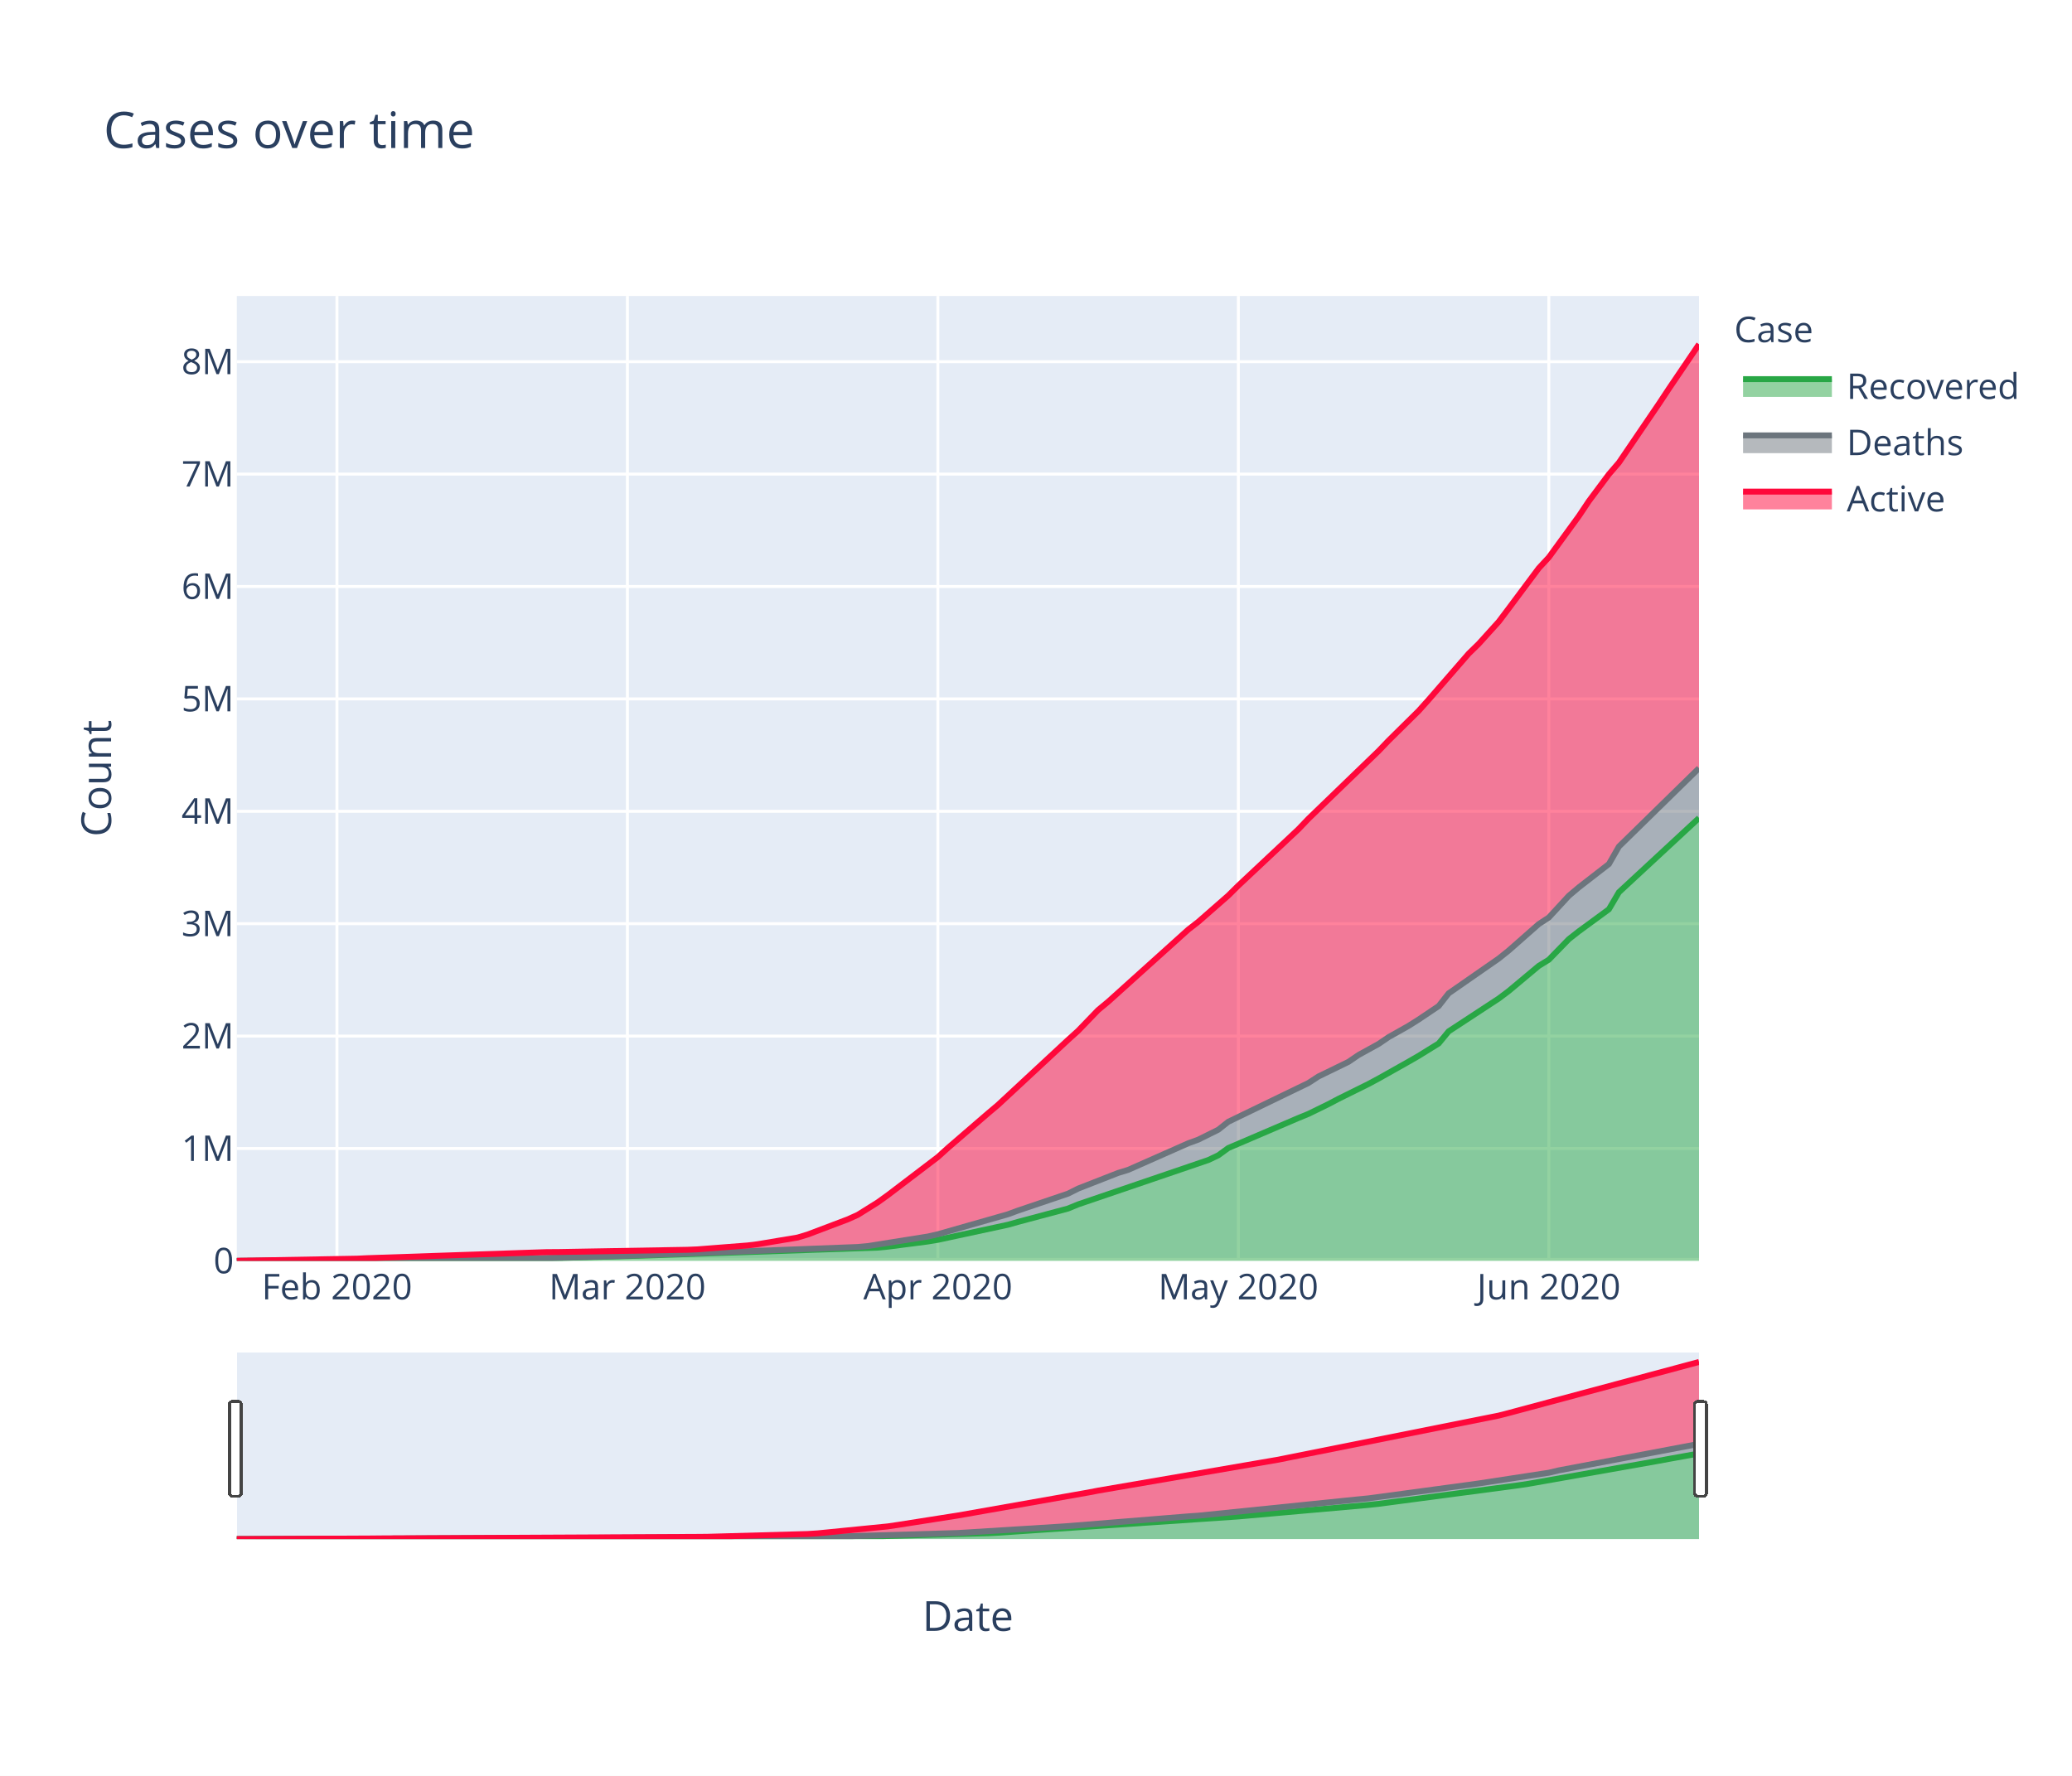
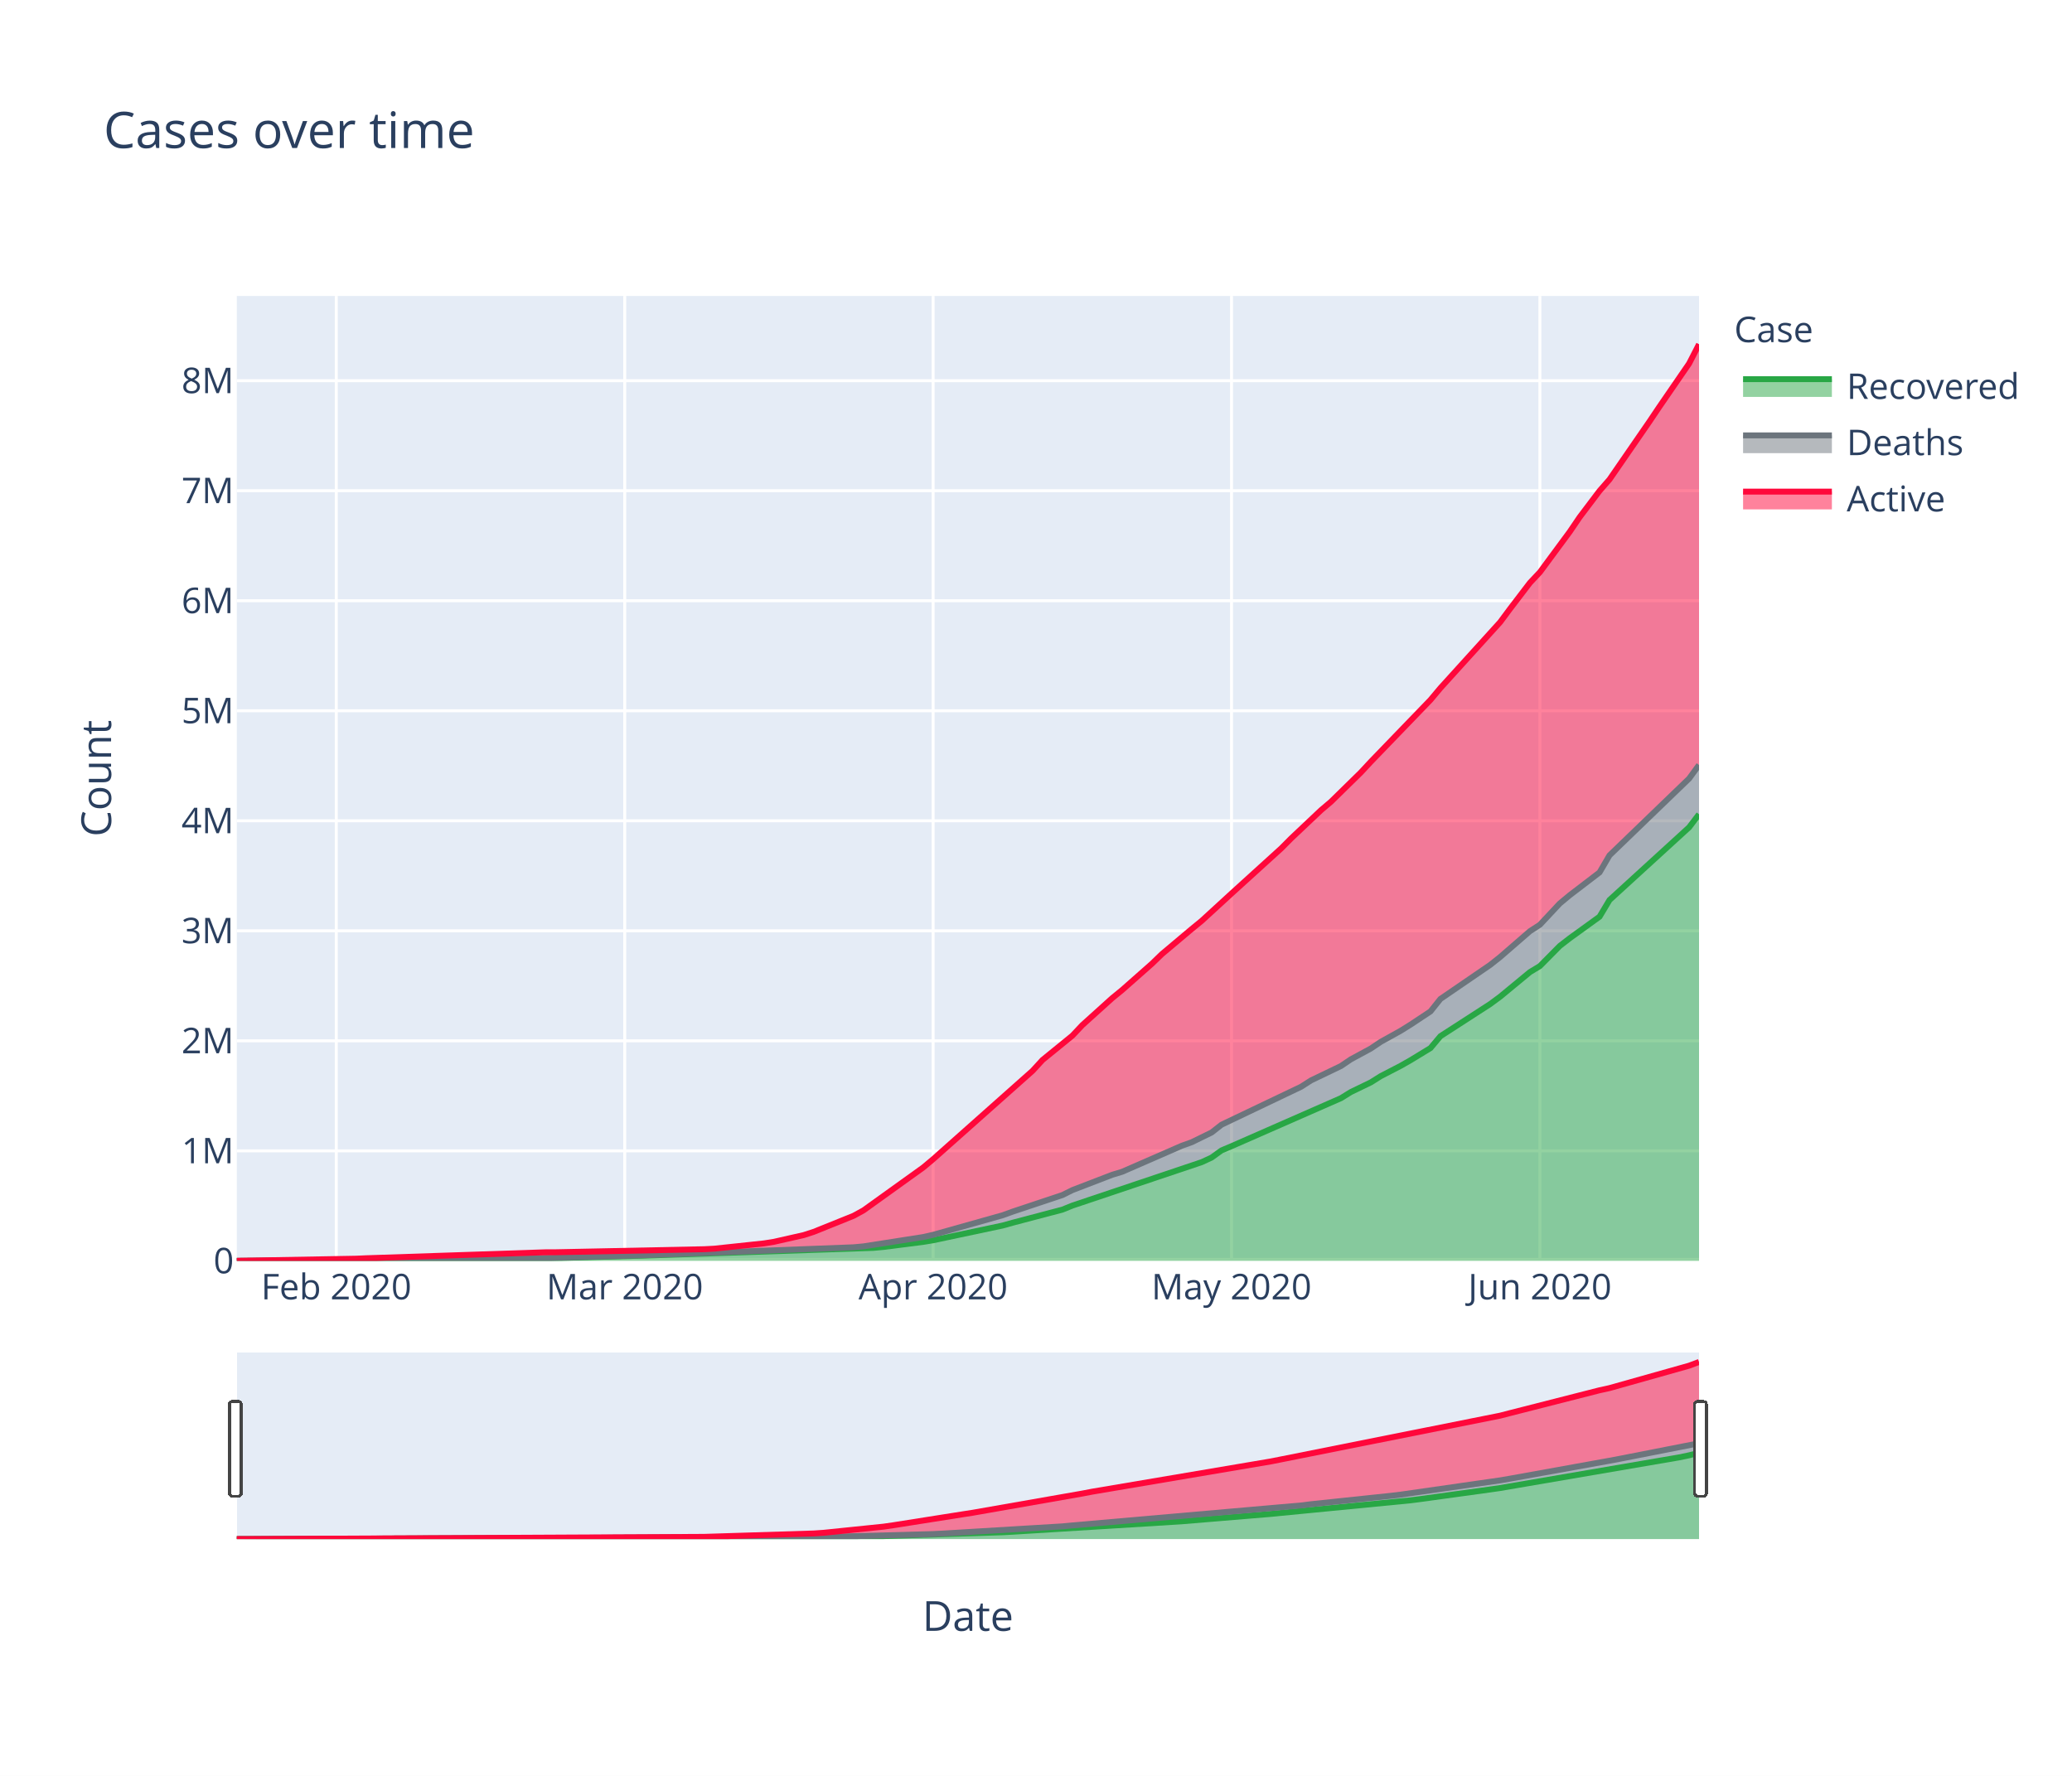
<svg xmlns="http://www.w3.org/2000/svg" class="main-svg" width="700" height="600" style="" viewBox="0 0 700 600">
  <rect x="0" y="0" width="700" height="600" style="fill: rgb(255, 255, 255); fill-opacity: 1;" />
-   <defs id="defs-27328c">
+   <defs id="defs-3f5685">
    <g class="clips">
-       <clipPath id="clip27328cxyplot" class="plotclip">
+       <clipPath id="clip3f5685xyplot" class="plotclip">
        <rect width="494" height="326" />
      </clipPath>
-       <clipPath class="axesclip" id="clip27328cx">
+       <clipPath class="axesclip" id="clip3f5685x">
        <rect x="80" y="0" width="494" height="600" />
      </clipPath>
-       <clipPath class="axesclip" id="clip27328cy">
+       <clipPath class="axesclip" id="clip3f5685y">
        <rect x="0" y="100" width="700" height="326" />
      </clipPath>
-       <clipPath class="axesclip" id="clip27328cxy">
+       <clipPath class="axesclip" id="clip3f5685xy">
        <rect x="80" y="100" width="494" height="326" />
      </clipPath>
    </g>
    <g class="gradients" />
  </defs>
  <g class="bglayer">
    <rect class="bg" x="80" y="100" width="494" height="326" style="fill: rgb(229, 236, 246); fill-opacity: 1; stroke-width: 0;" />
  </g>
  <g class="layer-below">
    <g class="imagelayer" />
    <g class="shapelayer" />
  </g>
  <g class="cartesianlayer">
    <g class="subplot xy">
      <g class="layer-subplot">
        <g class="shapelayer" />
        <g class="imagelayer" />
      </g>
      <g class="gridlayer">
        <g class="x">
-           <path class="xgrid crisp" transform="translate(113.84,0)" d="M0,100v326" style="stroke: rgb(255, 255, 255); stroke-opacity: 1; stroke-width: 1px;" />
-           <path class="xgrid crisp" transform="translate(211.96,0)" d="M0,100v326" style="stroke: rgb(255, 255, 255); stroke-opacity: 1; stroke-width: 1px;" />
-           <path class="xgrid crisp" transform="translate(316.85,0)" d="M0,100v326" style="stroke: rgb(255, 255, 255); stroke-opacity: 1; stroke-width: 1px;" />
-           <path class="xgrid crisp" transform="translate(418.36,0)" d="M0,100v326" style="stroke: rgb(255, 255, 255); stroke-opacity: 1; stroke-width: 1px;" />
-           <path class="xgrid crisp" transform="translate(523.25,0)" d="M0,100v326" style="stroke: rgb(255, 255, 255); stroke-opacity: 1; stroke-width: 1px;" />
+           <path class="xgrid crisp" transform="translate(113.61,0)" d="M0,100v326" style="stroke: rgb(255, 255, 255); stroke-opacity: 1; stroke-width: 1px;" />
+           <path class="xgrid crisp" transform="translate(211.06,0)" d="M0,100v326" style="stroke: rgb(255, 255, 255); stroke-opacity: 1; stroke-width: 1px;" />
+           <path class="xgrid crisp" transform="translate(315.24,0)" d="M0,100v326" style="stroke: rgb(255, 255, 255); stroke-opacity: 1; stroke-width: 1px;" />
+           <path class="xgrid crisp" transform="translate(416.05,0)" d="M0,100v326" style="stroke: rgb(255, 255, 255); stroke-opacity: 1; stroke-width: 1px;" />
+           <path class="xgrid crisp" transform="translate(520.23,0)" d="M0,100v326" style="stroke: rgb(255, 255, 255); stroke-opacity: 1; stroke-width: 1px;" />
        </g>
        <g class="y">
-           <path class="ygrid crisp" transform="translate(0,388.03)" d="M80,0h494" style="stroke: rgb(255, 255, 255); stroke-opacity: 1; stroke-width: 1px;" />
-           <path class="ygrid crisp" transform="translate(0,350.05)" d="M80,0h494" style="stroke: rgb(255, 255, 255); stroke-opacity: 1; stroke-width: 1px;" />
-           <path class="ygrid crisp" transform="translate(0,312.08)" d="M80,0h494" style="stroke: rgb(255, 255, 255); stroke-opacity: 1; stroke-width: 1px;" />
-           <path class="ygrid crisp" transform="translate(0,274.1)" d="M80,0h494" style="stroke: rgb(255, 255, 255); stroke-opacity: 1; stroke-width: 1px;" />
-           <path class="ygrid crisp" transform="translate(0,236.13)" d="M80,0h494" style="stroke: rgb(255, 255, 255); stroke-opacity: 1; stroke-width: 1px;" />
-           <path class="ygrid crisp" transform="translate(0,198.15)" d="M80,0h494" style="stroke: rgb(255, 255, 255); stroke-opacity: 1; stroke-width: 1px;" />
-           <path class="ygrid crisp" transform="translate(0,160.18)" d="M80,0h494" style="stroke: rgb(255, 255, 255); stroke-opacity: 1; stroke-width: 1px;" />
-           <path class="ygrid crisp" transform="translate(0,122.2)" d="M80,0h494" style="stroke: rgb(255, 255, 255); stroke-opacity: 1; stroke-width: 1px;" />
+           <path class="ygrid crisp" transform="translate(0,388.83)" d="M80,0h494" style="stroke: rgb(255, 255, 255); stroke-opacity: 1; stroke-width: 1px;" />
+           <path class="ygrid crisp" transform="translate(0,351.65)" d="M80,0h494" style="stroke: rgb(255, 255, 255); stroke-opacity: 1; stroke-width: 1px;" />
+           <path class="ygrid crisp" transform="translate(0,314.48)" d="M80,0h494" style="stroke: rgb(255, 255, 255); stroke-opacity: 1; stroke-width: 1px;" />
+           <path class="ygrid crisp" transform="translate(0,277.31)" d="M80,0h494" style="stroke: rgb(255, 255, 255); stroke-opacity: 1; stroke-width: 1px;" />
+           <path class="ygrid crisp" transform="translate(0,240.14)" d="M80,0h494" style="stroke: rgb(255, 255, 255); stroke-opacity: 1; stroke-width: 1px;" />
+           <path class="ygrid crisp" transform="translate(0,202.96)" d="M80,0h494" style="stroke: rgb(255, 255, 255); stroke-opacity: 1; stroke-width: 1px;" />
+           <path class="ygrid crisp" transform="translate(0,165.79)" d="M80,0h494" style="stroke: rgb(255, 255, 255); stroke-opacity: 1; stroke-width: 1px;" />
+           <path class="ygrid crisp" transform="translate(0,128.62)" d="M80,0h494" style="stroke: rgb(255, 255, 255); stroke-opacity: 1; stroke-width: 1px;" />
        </g>
      </g>
      <g class="zerolinelayer">
        <path class="yzl zl crisp" transform="translate(0,426)" d="M80,0h494" style="stroke: rgb(255, 255, 255); stroke-opacity: 1; stroke-width: 2px;" />
      </g>
      <path class="xlines-below" />
      <path class="ylines-below" />
      <g class="overlines-below" />
      <g class="xaxislayer-below" />
      <g class="yaxislayer-below" />
      <g class="overaxes-below" />
-       <g class="plot" transform="translate(80, 100)" clip-path="url('#clip27328cxyplot')">
+       <g class="plot" transform="translate(80, 100)" clip-path="url('#clip3f5685xyplot')">
        <g class="scatterlayer mlayer">
-           <g class="trace scatter trace1bfa2a" style="stroke-miterlimit: 2;">
+           <g class="trace scatter tracea079bf" style="stroke-miterlimit: 2;">
            <g class="fills">
              <g>
-                 <path class="js-fill" d="M494,326L0,326L0,326L101.51,325.28L104.89,325.13L135.34,324.27L138.73,324.17L216.55,321.52L219.93,321.2L233.47,319.45L236.85,318.89L260.53,313.79L263.92,312.83L280.84,308.31L284.22,306.92L328.21,291.93L331.59,290.33L334.97,287.87L338.36,286.42L358.66,277.72L362.04,276.34L368.81,273.03L372.19,271.25L382.34,266.22L385.73,264.4L395.88,258.69L399.26,256.74L406.03,252.55L409.41,248.45L426.33,237.36L429.71,234.82L439.86,226.33L443.25,224.25L450.01,217.3L453.4,214.64L463.55,207.2L466.93,201.45L494,176.36" style="fill: rgb(40, 167, 69); fill-opacity: 0.5; stroke-width: 0;" />
+                 <path class="js-fill" d="M494,326L0,326L0,326L100.82,325.3L104.18,325.15L137.78,324.21L141.14,324.1L215.07,321.61L218.44,321.3L231.88,319.59L235.24,319.04L258.76,314.05L262.12,313.11L278.93,308.68L282.29,307.32L325.97,292.65L329.33,291.09L332.69,288.67L336.05,287.25L373.02,271.03L376.38,268.95L383.1,265.7L386.46,263.59L393.18,260.11L396.54,258.2L403.27,254.1L406.63,250.09L423.43,239.23L426.79,236.75L436.87,228.43L440.23,226.4L446.95,219.6L450.31,217L460.39,209.71L463.76,204.07L490.64,179.52L494,175.11" style="fill: rgb(40, 167, 69); fill-opacity: 0.5; stroke-width: 0;" />
              </g>
              <g>
-                 <path class="js-fill" d="M0,326L94.74,325.31L98.12,325.23L131.96,324.27L135.34,324.15L209.78,321.31L213.16,321L233.47,317.77L236.85,317L260.53,310.25L263.92,309L280.84,303.28L284.22,301.58L297.75,296.29L301.14,295.25L321.44,286.27L324.82,285.04L331.59,281.68L334.97,279L362.04,265.9L365.42,263.7L375.58,258.75L378.96,256.44L385.73,252.71L389.11,250.41L395.88,246.59L399.26,244.46L406.03,239.91L409.41,235.61L426.33,223.85L429.71,221.14L439.86,212.2L443.25,209.99L450.01,202.65L453.4,199.79L463.55,191.92L466.93,186.02L494,159.53L494,176.36L466.93,201.45L463.55,207.2L453.4,214.64L450.01,217.3L443.25,224.25L439.86,226.33L429.71,234.82L426.33,237.36L409.41,248.45L406.03,252.55L399.26,256.74L395.88,258.69L385.73,264.4L382.34,266.22L372.19,271.25L368.81,273.03L362.04,276.34L358.66,277.72L338.36,286.42L334.97,287.87L331.59,290.33L328.21,291.93L284.22,306.92L280.84,308.31L263.92,312.83L260.53,313.79L236.85,318.89L233.47,319.45L219.93,321.2L216.55,321.52L138.73,324.17L135.34,324.27L104.89,325.13L101.51,325.28L0,326Z" style="fill: rgb(108, 117, 125); fill-opacity: 0.5; stroke-width: 0;" />
+                 <path class="js-fill" d="M0,326L94.1,325.32L97.46,325.24L134.42,324.19L137.78,324.09L208.35,321.41L211.71,321.1L231.88,317.95L235.24,317.19L258.76,310.58L262.12,309.36L278.93,303.76L282.29,302.09L295.73,296.92L299.09,295.9L319.25,287.11L322.61,285.91L329.33,282.62L332.69,279.99L359.58,267.16L362.94,265.01L373.02,260.17L376.38,257.9L383.1,254.26L386.46,252L393.18,248.27L396.54,246.18L403.27,241.72L406.63,237.51L423.43,226.01L426.79,223.35L436.87,214.61L440.23,212.44L446.95,205.25L450.31,202.46L460.39,194.75L463.76,188.98L490.64,163.05L494,158.45L494,175.11L490.64,179.52L463.76,204.07L460.39,209.71L450.31,217L446.95,219.6L440.23,226.4L436.87,228.43L426.79,236.75L423.43,239.23L406.63,250.09L403.27,254.1L396.54,258.2L393.18,260.11L386.46,263.59L383.1,265.7L376.38,268.95L373.02,271.03L336.05,287.25L332.69,288.67L329.33,291.09L325.97,292.65L282.29,307.32L278.93,308.68L262.12,313.11L258.76,314.05L235.24,319.04L231.88,319.59L218.44,321.3L215.07,321.61L141.14,324.1L137.78,324.21L104.18,325.15L100.82,325.3L0,326Z" style="fill: rgb(108, 117, 125); fill-opacity: 0.5; stroke-width: 0;" />
              </g>
            </g>
            <g class="errorbars" />
            <g class="lines">
-               <path class="js-line" d="M0,326L101.51,325.28L104.89,325.13L135.34,324.27L138.73,324.17L216.55,321.52L219.93,321.2L233.47,319.45L236.85,318.89L260.53,313.79L263.92,312.83L280.84,308.31L284.22,306.92L328.21,291.93L331.59,290.33L334.97,287.87L338.36,286.42L358.66,277.72L362.04,276.34L368.81,273.03L372.19,271.25L382.34,266.22L385.73,264.4L395.88,258.69L399.26,256.74L406.03,252.55L409.41,248.45L426.33,237.36L429.71,234.82L439.86,226.33L443.25,224.25L450.01,217.3L453.4,214.64L463.55,207.2L466.93,201.45L494,176.36" style="vector-effect: non-scaling-stroke; fill: none; stroke: rgb(40, 167, 69); stroke-opacity: 1; stroke-width: 2px; opacity: 1;" />
+               <path class="js-line" d="M0,326L100.82,325.3L104.18,325.15L137.78,324.21L141.14,324.1L215.07,321.61L218.44,321.3L231.88,319.59L235.24,319.04L258.76,314.05L262.12,313.11L278.93,308.68L282.29,307.32L325.97,292.65L329.33,291.09L332.69,288.67L336.05,287.25L373.02,271.03L376.38,268.95L383.1,265.7L386.46,263.59L393.18,260.11L396.54,258.2L403.27,254.1L406.63,250.09L423.43,239.23L426.79,236.75L436.87,228.43L440.23,226.4L446.95,219.6L450.31,217L460.39,209.71L463.76,204.07L490.64,179.52L494,175.11" style="vector-effect: non-scaling-stroke; fill: none; stroke: rgb(40, 167, 69); stroke-opacity: 1; stroke-width: 2px; opacity: 1;" />
            </g>
            <g class="points" />
            <g class="text" />
          </g>
-           <g class="trace scatter traced6dad6" style="stroke-miterlimit: 2;">
+           <g class="trace scatter trace8d1661" style="stroke-miterlimit: 2;">
            <g class="fills">
              <g>
-                 <path class="js-fill" d="M0,325.98L40.6,325.25L43.99,325.09L104.89,323.03L108.27,323.02L152.26,322.25L155.64,322.11L172.56,320.79L175.95,320.37L189.48,318.11L192.86,317.09L206.4,311.97L209.78,310.45L216.55,306.22L219.93,303.79L236.85,290.91L240.23,287.85L253.77,276.17L257.15,273.32L280.84,251.32L284.22,248.27L290.99,241.25L294.37,238.45L321.44,214.07L324.82,211.45L334.97,202.56L338.36,199.2L358.66,180.16L362.04,176.62L385.73,153.74L389.11,150.21L399.26,140.19L402.64,136.42L416.18,120.83L419.56,117.53L426.33,110.04L429.71,105.56L439.86,91.96L443.25,88.31L453.4,74.37L456.78,69.31L463.55,60.23L466.93,56.3L480.47,36.39L483.85,31.28L494,16.3L494,159.53L466.93,186.02L463.55,191.92L453.4,199.79L450.01,202.65L443.25,209.99L439.86,212.2L429.71,221.14L426.33,223.85L409.41,235.61L406.03,239.91L399.26,244.46L395.88,246.59L389.11,250.41L385.73,252.71L378.96,256.44L375.58,258.75L365.42,263.7L362.04,265.9L334.97,279L331.59,281.68L324.82,285.04L321.44,286.27L301.14,295.25L297.75,296.29L284.22,301.58L280.84,303.28L263.92,309L260.53,310.25L236.85,317L233.47,317.77L213.16,321L209.78,321.31L135.34,324.15L131.96,324.27L98.12,325.23L94.74,325.31L0,326Z" style="fill: rgb(255, 7, 58); fill-opacity: 0.5; stroke-width: 0;" />
+                 <path class="js-fill" d="M0,325.98L40.33,325.26L43.69,325.11L104.18,323.1L107.54,323.09L157.95,322.06L161.31,321.88L178.11,320.09L181.47,319.56L191.55,317.28L194.91,316.19L208.35,310.78L211.71,308.94L231.88,294.46L235.24,291.65L268.84,261.79L272.2,258.12L282.29,249.91L285.65,246.34L295.73,237.24L299.09,234.5L309.17,225.6L312.53,222.35L322.61,213.87L325.97,211.12L336.05,201.88L339.41,198.83L352.86,186.62L356.22,183.24L366.3,173.72L369.66,170.87L379.74,160.99L383.1,157.37L403.27,136.47L406.63,132.46L426.79,110.22L430.15,105.7L436.87,96.9L440.23,93.33L450.31,79.68L453.67,74.73L460.39,65.84L463.76,61.99L477.2,42.5L480.56,37.5L490.64,22.84L494,16.3L494,158.45L490.64,163.05L463.76,188.98L460.39,194.75L450.31,202.46L446.95,205.25L440.23,212.44L436.87,214.61L426.79,223.35L423.43,226.01L406.63,237.51L403.27,241.72L396.54,246.18L393.18,248.27L386.46,252L383.1,254.26L376.38,257.9L373.02,260.17L362.94,265.01L359.58,267.16L332.69,279.99L329.33,282.62L322.61,285.91L319.25,287.11L299.09,295.9L295.73,296.92L282.29,302.09L278.93,303.76L262.12,309.36L258.76,310.58L235.24,317.19L231.88,317.95L211.71,321.1L208.35,321.41L137.78,324.09L134.42,324.19L97.46,325.24L94.1,325.32L0,326Z" style="fill: rgb(255, 7, 58); fill-opacity: 0.5; stroke-width: 0;" />
              </g>
            </g>
            <g class="errorbars" />
            <g class="lines">
-               <path class="js-line" d="M0,326L94.74,325.31L98.12,325.23L131.96,324.27L135.34,324.15L209.78,321.31L213.16,321L233.47,317.77L236.85,317L260.53,310.25L263.92,309L280.84,303.28L284.22,301.58L297.75,296.29L301.14,295.25L321.44,286.27L324.82,285.04L331.59,281.68L334.97,279L362.04,265.9L365.42,263.7L375.58,258.75L378.96,256.44L385.73,252.71L389.11,250.41L395.88,246.59L399.26,244.46L406.03,239.91L409.41,235.61L426.33,223.85L429.71,221.14L439.86,212.2L443.25,209.99L450.01,202.65L453.4,199.79L463.55,191.92L466.93,186.02L494,159.53" style="vector-effect: non-scaling-stroke; fill: none; stroke: rgb(108, 117, 125); stroke-opacity: 1; stroke-width: 2px; opacity: 1;" />
+               <path class="js-line" d="M0,326L94.1,325.32L97.46,325.24L134.42,324.19L137.78,324.09L208.35,321.41L211.71,321.1L231.88,317.95L235.24,317.19L258.76,310.58L262.12,309.36L278.93,303.76L282.29,302.09L295.73,296.92L299.09,295.9L319.25,287.11L322.61,285.91L329.33,282.62L332.69,279.99L359.58,267.16L362.94,265.01L373.02,260.17L376.38,257.9L383.1,254.26L386.46,252L393.18,248.27L396.54,246.18L403.27,241.72L406.63,237.51L423.43,226.01L426.79,223.35L436.87,214.61L440.23,212.44L446.95,205.25L450.31,202.46L460.39,194.75L463.76,188.98L490.64,163.05L494,158.45" style="vector-effect: non-scaling-stroke; fill: none; stroke: rgb(108, 117, 125); stroke-opacity: 1; stroke-width: 2px; opacity: 1;" />
            </g>
            <g class="points" />
            <g class="text" />
          </g>
-           <g class="trace scatter trace5eb76d" style="stroke-miterlimit: 2;">
+           <g class="trace scatter trace4f1a5c" style="stroke-miterlimit: 2;">
            <g class="fills" />
            <g class="errorbars" />
            <g class="lines">
-               <path class="js-line" d="M0,325.98L40.6,325.25L43.99,325.09L104.89,323.03L108.27,323.02L152.26,322.25L155.64,322.11L172.56,320.79L175.95,320.37L189.48,318.11L192.86,317.09L206.4,311.97L209.78,310.45L216.55,306.22L219.93,303.79L236.85,290.91L240.23,287.85L253.77,276.17L257.15,273.32L280.84,251.32L284.22,248.27L290.99,241.25L294.37,238.45L321.44,214.07L324.82,211.45L334.97,202.56L338.36,199.2L358.66,180.16L362.04,176.62L385.73,153.74L389.11,150.21L399.26,140.19L402.64,136.42L416.18,120.83L419.56,117.53L426.33,110.04L429.71,105.56L439.86,91.96L443.25,88.31L453.4,74.37L456.78,69.31L463.55,60.23L466.93,56.3L480.47,36.39L483.85,31.28L494,16.3" style="vector-effect: non-scaling-stroke; fill: none; stroke: rgb(255, 7, 58); stroke-opacity: 1; stroke-width: 2px; opacity: 1;" />
+               <path class="js-line" d="M0,325.98L40.33,325.26L43.69,325.11L104.18,323.1L107.54,323.09L157.95,322.06L161.31,321.88L178.11,320.09L181.47,319.56L191.55,317.28L194.91,316.19L208.35,310.78L211.71,308.94L231.88,294.46L235.24,291.65L268.84,261.79L272.2,258.12L282.29,249.91L285.65,246.34L295.73,237.24L299.09,234.5L309.17,225.6L312.53,222.35L322.61,213.87L325.97,211.12L336.05,201.88L339.41,198.83L352.86,186.62L356.22,183.24L366.3,173.72L369.66,170.87L379.74,160.99L383.1,157.37L403.27,136.47L406.63,132.46L426.79,110.22L430.15,105.7L436.87,96.9L440.23,93.33L450.31,79.68L453.67,74.73L460.39,65.84L463.76,61.99L477.2,42.5L480.56,37.5L490.64,22.84L494,16.3" style="vector-effect: non-scaling-stroke; fill: none; stroke: rgb(255, 7, 58); stroke-opacity: 1; stroke-width: 2px; opacity: 1;" />
            </g>
            <g class="points" />
            <g class="text" />
          </g>
        </g>
      </g>
      <g class="overplot" />
      <path class="xlines-above crisp" style="fill: none;" d="M0,0" />
      <path class="ylines-above crisp" style="fill: none;" d="M0,0" />
      <g class="overlines-above" />
      <g class="xaxislayer-above">
        <g class="xtick">
-           <text text-anchor="middle" x="0" y="439" transform="translate(113.84,0)" style="font-family: 'Open Sans', verdana, arial, sans-serif; font-size: 12px; fill: rgb(42, 63, 95); fill-opacity: 1; white-space: pre;">Feb 2020</text>
-         </g>
-         <g class="xtick">
-           <text text-anchor="middle" x="0" y="439" transform="translate(211.96,0)" style="font-family: 'Open Sans', verdana, arial, sans-serif; font-size: 12px; fill: rgb(42, 63, 95); fill-opacity: 1; white-space: pre;">Mar 2020</text>
-         </g>
-         <g class="xtick">
-           <text text-anchor="middle" x="0" y="439" transform="translate(316.85,0)" style="font-family: 'Open Sans', verdana, arial, sans-serif; font-size: 12px; fill: rgb(42, 63, 95); fill-opacity: 1; white-space: pre;">Apr 2020</text>
-         </g>
-         <g class="xtick">
-           <text text-anchor="middle" x="0" y="439" transform="translate(418.36,0)" style="font-family: 'Open Sans', verdana, arial, sans-serif; font-size: 12px; fill: rgb(42, 63, 95); fill-opacity: 1; white-space: pre;">May 2020</text>
-         </g>
-         <g class="xtick">
-           <text text-anchor="middle" x="0" y="439" transform="translate(523.25,0)" style="font-family: 'Open Sans', verdana, arial, sans-serif; font-size: 12px; fill: rgb(42, 63, 95); fill-opacity: 1; white-space: pre;">Jun 2020</text>
+           <text text-anchor="middle" x="0" y="439" transform="translate(113.61,0)" style="font-family: 'Open Sans', verdana, arial, sans-serif; font-size: 12px; fill: rgb(42, 63, 95); fill-opacity: 1; white-space: pre;">Feb 2020</text>
+         </g>
+         <g class="xtick">
+           <text text-anchor="middle" x="0" y="439" transform="translate(211.06,0)" style="font-family: 'Open Sans', verdana, arial, sans-serif; font-size: 12px; fill: rgb(42, 63, 95); fill-opacity: 1; white-space: pre;">Mar 2020</text>
+         </g>
+         <g class="xtick">
+           <text text-anchor="middle" x="0" y="439" transform="translate(315.24,0)" style="font-family: 'Open Sans', verdana, arial, sans-serif; font-size: 12px; fill: rgb(42, 63, 95); fill-opacity: 1; white-space: pre;">Apr 2020</text>
+         </g>
+         <g class="xtick">
+           <text text-anchor="middle" x="0" y="439" transform="translate(416.05,0)" style="font-family: 'Open Sans', verdana, arial, sans-serif; font-size: 12px; fill: rgb(42, 63, 95); fill-opacity: 1; white-space: pre;">May 2020</text>
+         </g>
+         <g class="xtick">
+           <text text-anchor="middle" x="0" y="439" transform="translate(520.23,0)" style="font-family: 'Open Sans', verdana, arial, sans-serif; font-size: 12px; fill: rgb(42, 63, 95); fill-opacity: 1; white-space: pre;">Jun 2020</text>
        </g>
      </g>
      <g class="yaxislayer-above">
        <g class="ytick">
          <text text-anchor="end" x="79" y="4.2" transform="translate(0,426)" style="font-family: 'Open Sans', verdana, arial, sans-serif; font-size: 12px; fill: rgb(42, 63, 95); fill-opacity: 1; white-space: pre;">0</text>
        </g>
        <g class="ytick">
-           <text text-anchor="end" x="79" y="4.2" transform="translate(0,388.03)" style="font-family: 'Open Sans', verdana, arial, sans-serif; font-size: 12px; fill: rgb(42, 63, 95); fill-opacity: 1; white-space: pre;">1M</text>
-         </g>
-         <g class="ytick">
-           <text text-anchor="end" x="79" y="4.2" transform="translate(0,350.05)" style="font-family: 'Open Sans', verdana, arial, sans-serif; font-size: 12px; fill: rgb(42, 63, 95); fill-opacity: 1; white-space: pre;">2M</text>
-         </g>
-         <g class="ytick">
-           <text text-anchor="end" x="79" y="4.2" transform="translate(0,312.08)" style="font-family: 'Open Sans', verdana, arial, sans-serif; font-size: 12px; fill: rgb(42, 63, 95); fill-opacity: 1; white-space: pre;">3M</text>
-         </g>
-         <g class="ytick">
-           <text text-anchor="end" x="79" y="4.2" transform="translate(0,274.1)" style="font-family: 'Open Sans', verdana, arial, sans-serif; font-size: 12px; fill: rgb(42, 63, 95); fill-opacity: 1; white-space: pre;">4M</text>
-         </g>
-         <g class="ytick">
-           <text text-anchor="end" x="79" y="4.2" transform="translate(0,236.13)" style="font-family: 'Open Sans', verdana, arial, sans-serif; font-size: 12px; fill: rgb(42, 63, 95); fill-opacity: 1; white-space: pre;">5M</text>
-         </g>
-         <g class="ytick">
-           <text text-anchor="end" x="79" y="4.2" transform="translate(0,198.15)" style="font-family: 'Open Sans', verdana, arial, sans-serif; font-size: 12px; fill: rgb(42, 63, 95); fill-opacity: 1; white-space: pre;">6M</text>
-         </g>
-         <g class="ytick">
-           <text text-anchor="end" x="79" y="4.2" transform="translate(0,160.18)" style="font-family: 'Open Sans', verdana, arial, sans-serif; font-size: 12px; fill: rgb(42, 63, 95); fill-opacity: 1; white-space: pre;">7M</text>
-         </g>
-         <g class="ytick">
-           <text text-anchor="end" x="79" y="4.2" transform="translate(0,122.2)" style="font-family: 'Open Sans', verdana, arial, sans-serif; font-size: 12px; fill: rgb(42, 63, 95); fill-opacity: 1; white-space: pre;">8M</text>
+           <text text-anchor="end" x="79" y="4.2" transform="translate(0,388.83)" style="font-family: 'Open Sans', verdana, arial, sans-serif; font-size: 12px; fill: rgb(42, 63, 95); fill-opacity: 1; white-space: pre;">1M</text>
+         </g>
+         <g class="ytick">
+           <text text-anchor="end" x="79" y="4.2" transform="translate(0,351.65)" style="font-family: 'Open Sans', verdana, arial, sans-serif; font-size: 12px; fill: rgb(42, 63, 95); fill-opacity: 1; white-space: pre;">2M</text>
+         </g>
+         <g class="ytick">
+           <text text-anchor="end" x="79" y="4.2" transform="translate(0,314.48)" style="font-family: 'Open Sans', verdana, arial, sans-serif; font-size: 12px; fill: rgb(42, 63, 95); fill-opacity: 1; white-space: pre;">3M</text>
+         </g>
+         <g class="ytick">
+           <text text-anchor="end" x="79" y="4.2" transform="translate(0,277.31)" style="font-family: 'Open Sans', verdana, arial, sans-serif; font-size: 12px; fill: rgb(42, 63, 95); fill-opacity: 1; white-space: pre;">4M</text>
+         </g>
+         <g class="ytick">
+           <text text-anchor="end" x="79" y="4.2" transform="translate(0,240.14)" style="font-family: 'Open Sans', verdana, arial, sans-serif; font-size: 12px; fill: rgb(42, 63, 95); fill-opacity: 1; white-space: pre;">5M</text>
+         </g>
+         <g class="ytick">
+           <text text-anchor="end" x="79" y="4.2" transform="translate(0,202.96)" style="font-family: 'Open Sans', verdana, arial, sans-serif; font-size: 12px; fill: rgb(42, 63, 95); fill-opacity: 1; white-space: pre;">6M</text>
+         </g>
+         <g class="ytick">
+           <text text-anchor="end" x="79" y="4.2" transform="translate(0,165.79)" style="font-family: 'Open Sans', verdana, arial, sans-serif; font-size: 12px; fill: rgb(42, 63, 95); fill-opacity: 1; white-space: pre;">7M</text>
+         </g>
+         <g class="ytick">
+           <text text-anchor="end" x="79" y="4.2" transform="translate(0,128.62)" style="font-family: 'Open Sans', verdana, arial, sans-serif; font-size: 12px; fill: rgb(42, 63, 95); fill-opacity: 1; white-space: pre;">8M</text>
        </g>
      </g>
      <g class="overaxes-above" />
    </g>
  </g>
  <g class="polarlayer" />
  <g class="ternarylayer" />
  <g class="geolayer" />
  <g class="funnelarealayer" />
  <g class="pielayer" />
  <g class="treemaplayer" />
  <g class="sunburstlayer" />
  <g class="glimages" />
-   <defs id="topdefs-27328c">
+   <defs id="topdefs-3f5685">
    <g class="clips" />
-     <clipPath id="legend27328c">
+     <clipPath id="legend3f5685">
      <rect width="104" height="83" x="0" y="0" />
    </clipPath>
-     <clipPath id="rangesliderx-27328c">
+     <clipPath id="rangesliderx-3f5685">
      <rect x="0" y="0" width="494" height="63" />
    </clipPath>
  </defs>
  <g class="layer-above">
    <g class="imagelayer" />
    <g class="shapelayer" />
  </g>
  <g class="infolayer">
    <g class="legend" pointer-events="all" transform="translate(583.88, 100)">
      <rect class="bg" shape-rendering="crispEdges" style="stroke: rgb(68, 68, 68); stroke-opacity: 1; fill: rgb(255, 255, 255); fill-opacity: 1; stroke-width: 0px;" width="104" height="83" x="0" y="0" />
-       <g class="scrollbox" transform="translate(0, 0)" clip-path="url('#legend27328c')">
+       <g class="scrollbox" transform="translate(0, 0)" clip-path="url('#legend3f5685')">
        <text class="legendtitletext user-select-none" text-anchor="start" x="2" y="15.6" style="font-family: 'Open Sans', verdana, arial, sans-serif; font-size: 12px; fill: rgb(42, 63, 95); fill-opacity: 1; white-space: pre;">Case</text>
        <g class="groups" transform="translate(0, 0)">
          <g class="traces" transform="translate(0, 30.1)" style="opacity: 1;">
            <text class="legendtext user-select-none" text-anchor="start" x="40" y="4.68" style="font-family: 'Open Sans', verdana, arial, sans-serif; font-size: 12px; fill: rgb(42, 63, 95); fill-opacity: 1; white-space: pre;">Recovered</text>
            <g class="layers">
              <g class="legendfill">
                <path class="js-fill" d="M5,-2h30v6h-30z" style="stroke-width: 0; fill: rgb(40, 167, 69); fill-opacity: 0.5;" />
              </g>
              <g class="legendlines">
                <path class="js-line" d="M5,-2h30" style="fill: none; stroke: rgb(40, 167, 69); stroke-opacity: 1; stroke-width: 2px;" />
              </g>
              <g class="legendsymbols">
                <g class="legendpoints" />
              </g>
            </g>
            <rect class="legendtoggle" pointer-events="all" x="0" y="-9.5" width="98.031" height="19" style="cursor: pointer; fill: rgb(0, 0, 0); fill-opacity: 0;" />
          </g>
        </g>
        <g class="groups" transform="translate(0, 0)">
          <g class="traces" transform="translate(0, 49.1)" style="opacity: 1;">
            <text class="legendtext user-select-none" text-anchor="start" x="40" y="4.68" style="font-family: 'Open Sans', verdana, arial, sans-serif; font-size: 12px; fill: rgb(42, 63, 95); fill-opacity: 1; white-space: pre;">Deaths</text>
            <g class="layers">
              <g class="legendfill">
                <path class="js-fill" d="M5,-2h30v6h-30z" style="stroke-width: 0; fill: rgb(108, 117, 125); fill-opacity: 0.5;" />
              </g>
              <g class="legendlines">
                <path class="js-line" d="M5,-2h30" style="fill: none; stroke: rgb(108, 117, 125); stroke-opacity: 1; stroke-width: 2px;" />
              </g>
              <g class="legendsymbols">
                <g class="legendpoints" />
              </g>
            </g>
            <rect class="legendtoggle" pointer-events="all" x="0" y="-9.5" width="98.031" height="19" style="cursor: pointer; fill: rgb(0, 0, 0); fill-opacity: 0;" />
          </g>
        </g>
        <g class="groups" transform="translate(0, 0)">
          <g class="traces" transform="translate(0, 68.1)" style="opacity: 1;">
            <text class="legendtext user-select-none" text-anchor="start" x="40" y="4.68" style="font-family: 'Open Sans', verdana, arial, sans-serif; font-size: 12px; fill: rgb(42, 63, 95); fill-opacity: 1; white-space: pre;">Active</text>
            <g class="layers">
              <g class="legendfill">
                <path class="js-fill" d="M5,-2h30v6h-30z" style="stroke-width: 0; fill: rgb(255, 7, 58); fill-opacity: 0.5;" />
              </g>
              <g class="legendlines">
                <path class="js-line" d="M5,-2h30" style="fill: none; stroke: rgb(255, 7, 58); stroke-opacity: 1; stroke-width: 2px;" />
              </g>
              <g class="legendsymbols">
                <g class="legendpoints" />
              </g>
            </g>
            <rect class="legendtoggle" pointer-events="all" x="0" y="-9.5" width="98.031" height="19" style="cursor: pointer; fill: rgb(0, 0, 0); fill-opacity: 0;" />
          </g>
        </g>
      </g>
      <rect class="scrollbar" rx="20" ry="3" width="0" height="0" x="0" y="0" style="fill: rgb(128, 139, 164); fill-opacity: 1;" />
    </g>
    <g class="g-gtitle">
      <text class="gtitle" x="35" y="50" text-anchor="start" dy="0em" style="font-family: 'Open Sans', verdana, arial, sans-serif; font-size: 17px; fill: rgb(42, 63, 95); opacity: 1; font-weight: normal; white-space: pre;">Cases over time</text>
    </g>
    <g class="rangeslider-container" pointer-events="all" transform="translate(80,457)">
      <rect class="rangeslider-bg" x="0" y="0" shape-rendering="crispEdges" width="494" height="63" transform="translate(0,0)" fill="#E5ECF6" stroke="#444" stroke-width="0" />
-       <g class="rangeslider-rangeplot xy" clip-path="url('#rangesliderx-27328c')">
+       <g class="rangeslider-rangeplot xy" clip-path="url('#rangesliderx-3f5685')">
        <g class="layer-subplot">
          <g class="shapelayer" />
          <g class="imagelayer" />
        </g>
        <g class="gridlayer">
          <g class="x" />
          <g class="y" />
        </g>
        <g class="zerolinelayer" />
        <path class="xlines-below" />
        <path class="ylines-below" />
        <g class="overlines-below" />
        <g class="xaxislayer-below" />
        <g class="yaxislayer-below" />
        <g class="overaxes-below" />
        <g class="plot">
          <g class="scatterlayer mlayer rangeplot">
-             <g class="trace scatter trace1bfa2a" style="stroke-miterlimit: 2;">
+             <g class="trace scatter tracea079bf" style="stroke-miterlimit: 2;">
              <g class="fills">
                <g>
-                   <path class="js-fill" d="M494,63L0,63L0,63L206.4,62.3L209.78,62.23L253.77,61.02L257.15,60.85L338.36,55.35L341.74,55.05L382.34,51.45L385.73,51.09L433.1,44.81L436.48,44.3L480.47,36.53L483.85,35.9L494,34.08" style="fill: rgb(40, 167, 69); fill-opacity: 0.5; stroke-width: 0;" />
+                   <path class="js-fill" d="M494,63L0,63L0,63L208.35,62.25L211.71,62.21L258.76,60.69L262.12,60.51L315.89,57.2L319.25,56.99L349.5,54.48L352.86,54.15L396.54,49.9L399.9,49.47L423.43,46.23L426.79,45.75L487.28,35.39L490.64,34.69L494,33.84" style="fill: rgb(40, 167, 69); fill-opacity: 0.5; stroke-width: 0;" />
                </g>
                <g>
-                   <path class="js-fill" d="M0,63L196.25,62.29L199.63,62.24L243.62,60.94L247,60.74L277.45,58.84L280.84,58.61L321.44,55.32L324.82,55.09L378.96,49.56L382.34,49.23L416.18,44.67L419.56,44.2L443.25,40.58L446.63,39.78L494,30.83L494,34.08L483.85,35.9L480.47,36.53L436.48,44.3L433.1,44.81L385.73,51.09L382.34,51.45L341.74,55.05L338.36,55.35L257.15,60.85L253.77,61.02L209.78,62.23L206.4,62.3L0,63Z" style="fill: rgb(108, 117, 125); fill-opacity: 0.5; stroke-width: 0;" />
+                   <path class="js-fill" d="M0,63L198.27,62.26L201.63,62.21L235.24,61.3L238.6,61.13L278.93,58.7L282.29,58.38L359.58,51.63L362.94,51.21L389.82,48.38L393.18,47.98L426.79,43.16L430.15,42.58L463.76,36.52L467.12,35.89L494,30.62L494,33.84L490.64,34.69L487.28,35.39L426.79,45.75L423.43,46.23L399.9,49.47L396.54,49.9L352.86,54.15L349.5,54.48L319.25,56.99L315.89,57.2L262.12,60.51L258.76,60.69L211.71,62.21L208.35,62.25L0,63Z" style="fill: rgb(108, 117, 125); fill-opacity: 0.5; stroke-width: 0;" />
                </g>
              </g>
              <g class="errorbars" />
              <g class="lines">
-                 <path class="js-line" d="M0,63L206.4,62.3L209.78,62.23L253.77,61.02L257.15,60.85L338.36,55.35L341.74,55.05L382.34,51.45L385.73,51.09L433.1,44.81L436.48,44.3L480.47,36.53L483.85,35.9L494,34.08" style="vector-effect: non-scaling-stroke; fill: none; stroke: rgb(40, 167, 69); stroke-opacity: 1; stroke-width: 2px; opacity: 1;" />
+                 <path class="js-line" d="M0,63L208.35,62.25L211.71,62.21L258.76,60.69L262.12,60.51L315.89,57.2L319.25,56.99L349.5,54.48L352.86,54.15L396.54,49.9L399.9,49.47L423.43,46.23L426.79,45.75L487.28,35.39L490.64,34.69L494,33.84" style="vector-effect: non-scaling-stroke; fill: none; stroke: rgb(40, 167, 69); stroke-opacity: 1; stroke-width: 2px; opacity: 1;" />
              </g>
              <g class="points" />
              <g class="text" />
            </g>
-             <g class="trace scatter traced6dad6" style="stroke-miterlimit: 2;">
+             <g class="trace scatter trace8d1661" style="stroke-miterlimit: 2;">
              <g class="fills">
                <g>
-                   <path class="js-fill" d="M0,63L155.64,62.25L159.03,62.22L192.86,61.28L196.25,61.06L219.93,58.71L223.32,58.21L243.62,55.02L247,54.43L287.6,47.27L290.99,46.62L351.89,36.16L355.27,35.48L426.33,21.27L429.71,20.4L494,3.15L494,30.83L446.63,39.78L443.25,40.58L419.56,44.2L416.18,44.67L382.34,49.23L378.96,49.56L324.82,55.09L321.44,55.32L280.84,58.61L277.45,58.84L247,60.74L243.62,60.94L199.63,62.24L196.25,62.29L0,63Z" style="fill: rgb(255, 7, 58); fill-opacity: 0.5; stroke-width: 0;" />
+                   <path class="js-fill" d="M0,63L154.59,62.26L157.95,62.24L194.91,61.1L198.27,60.87L218.44,58.8L221.8,58.32L245.32,54.61L248.68,54.09L285.65,47.61L289.01,46.97L349.5,36.73L352.86,36.06L426.79,21.3L430.15,20.43L460.39,12.72L463.76,11.98L490.64,4.41L494,3.15L494,30.62L467.12,35.89L463.76,36.52L430.15,42.58L426.79,43.16L393.18,47.98L389.82,48.38L362.94,51.21L359.58,51.63L282.29,58.38L278.93,58.7L238.6,61.13L235.24,61.3L201.63,62.21L198.27,62.26L0,63Z" style="fill: rgb(255, 7, 58); fill-opacity: 0.5; stroke-width: 0;" />
                </g>
              </g>
              <g class="errorbars" />
              <g class="lines">
-                 <path class="js-line" d="M0,63L196.25,62.29L199.63,62.24L243.62,60.94L247,60.74L277.45,58.84L280.84,58.61L321.44,55.32L324.82,55.09L378.96,49.56L382.34,49.23L416.18,44.67L419.56,44.2L443.25,40.58L446.63,39.78L494,30.83" style="vector-effect: non-scaling-stroke; fill: none; stroke: rgb(108, 117, 125); stroke-opacity: 1; stroke-width: 2px; opacity: 1;" />
+                 <path class="js-line" d="M0,63L198.27,62.26L201.63,62.21L235.24,61.3L238.6,61.13L278.93,58.7L282.29,58.38L359.58,51.63L362.94,51.21L389.82,48.38L393.18,47.98L426.79,43.16L430.15,42.58L463.76,36.52L467.12,35.89L494,30.62" style="vector-effect: non-scaling-stroke; fill: none; stroke: rgb(108, 117, 125); stroke-opacity: 1; stroke-width: 2px; opacity: 1;" />
              </g>
              <g class="points" />
              <g class="text" />
            </g>
-             <g class="trace scatter trace5eb76d" style="stroke-miterlimit: 2;">
+             <g class="trace scatter trace4f1a5c" style="stroke-miterlimit: 2;">
              <g class="fills" />
              <g class="errorbars" />
              <g class="lines">
-                 <path class="js-line" d="M0,63L155.64,62.25L159.03,62.22L192.86,61.28L196.25,61.06L219.93,58.71L223.32,58.21L243.62,55.02L247,54.43L287.6,47.27L290.99,46.62L351.89,36.16L355.27,35.48L426.33,21.27L429.71,20.4L494,3.15" style="vector-effect: non-scaling-stroke; fill: none; stroke: rgb(255, 7, 58); stroke-opacity: 1; stroke-width: 2px; opacity: 1;" />
+                 <path class="js-line" d="M0,63L154.59,62.26L157.95,62.24L194.91,61.1L198.27,60.87L218.44,58.8L221.8,58.32L245.32,54.61L248.68,54.09L285.65,47.61L289.01,46.97L349.5,36.73L352.86,36.06L426.79,21.3L430.15,20.43L460.39,12.72L463.76,11.98L490.64,4.41L494,3.15" style="vector-effect: non-scaling-stroke; fill: none; stroke: rgb(255, 7, 58); stroke-opacity: 1; stroke-width: 2px; opacity: 1;" />
              </g>
              <g class="points" />
              <g class="text" />
            </g>
          </g>
        </g>
        <g class="overplot" />
        <path class="xlines-above crisp" style="fill: none;" />
        <path class="ylines-above crisp" style="fill: none;" />
        <g class="overlines-above" />
        <g class="xaxislayer-above" />
        <g class="yaxislayer-above" />
        <g class="overaxes-above" />
      </g>
      <rect class="rangeslider-mask-min" x="0" y="0" shape-rendering="crispEdges" height="63" width="0" style="fill: rgb(0, 0, 0); fill-opacity: 0.4;" />
      <rect class="rangeslider-mask-max" y="0" shape-rendering="crispEdges" height="63" x="494" width="0" style="fill: rgb(0, 0, 0); fill-opacity: 0.4;" />
      <g class="rangeslider-grabber-min" transform="translate(-2.5,0.5)">
        <rect class="rangeslider-handle-min" x="0" width="4" rx="1" fill="#fff" stroke="#444" stroke-width="1" shape-rendering="crispEdges" y="16" height="32" />
      </g>
      <g class="rangeslider-grabber-max" transform="translate(492.5,0.5)">
        <rect class="rangeslider-handle-max" x="0" width="4" rx="1" fill="#fff" stroke="#444" stroke-width="1" shape-rendering="crispEdges" y="16" height="32" />
      </g>
    </g>
    <g class="g-ytitle">
      <text class="ytitle" transform="rotate(-90,37.52813,263)" x="37.528" y="263" text-anchor="middle" style="font-family: 'Open Sans', verdana, arial, sans-serif; font-size: 14px; fill: rgb(42, 63, 95); opacity: 1; font-weight: normal; white-space: pre;">Count</text>
    </g>
    <g class="g-xtitle">
      <text class="xtitle" x="327" y="551" text-anchor="middle" style="font-family: 'Open Sans', verdana, arial, sans-serif; font-size: 14px; fill: rgb(42, 63, 95); opacity: 1; font-weight: normal; white-space: pre;">Date</text>
    </g>
  </g>
</svg>
